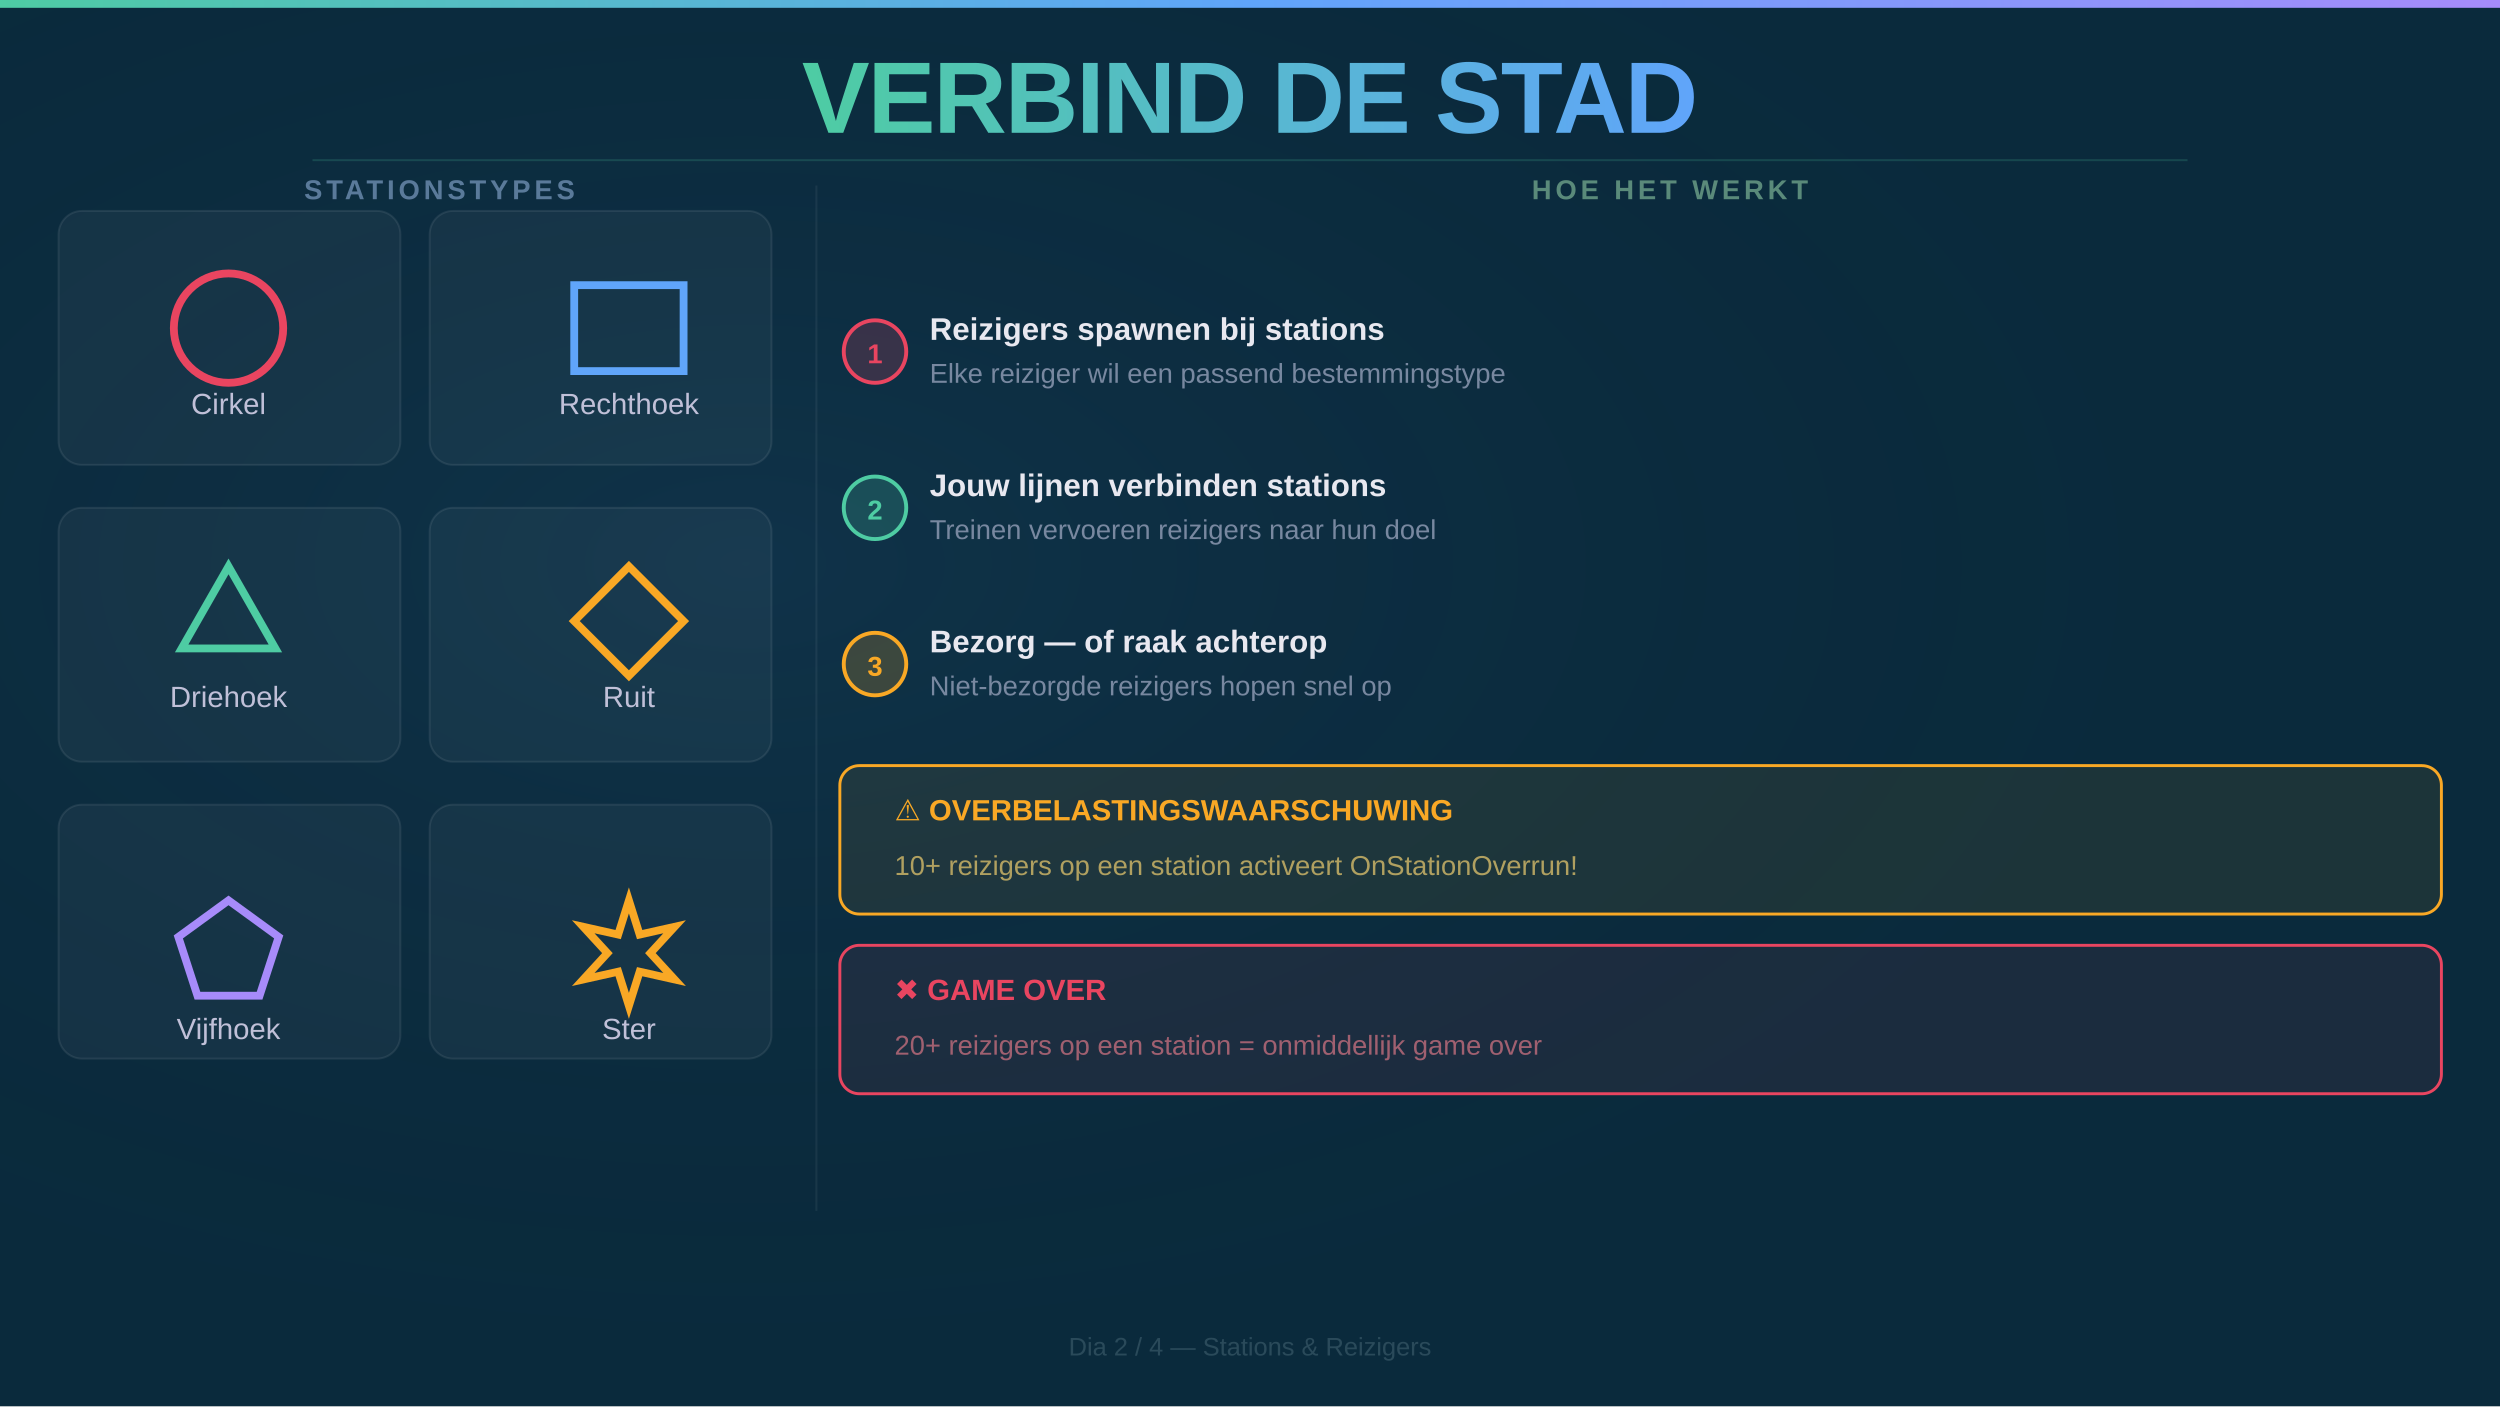
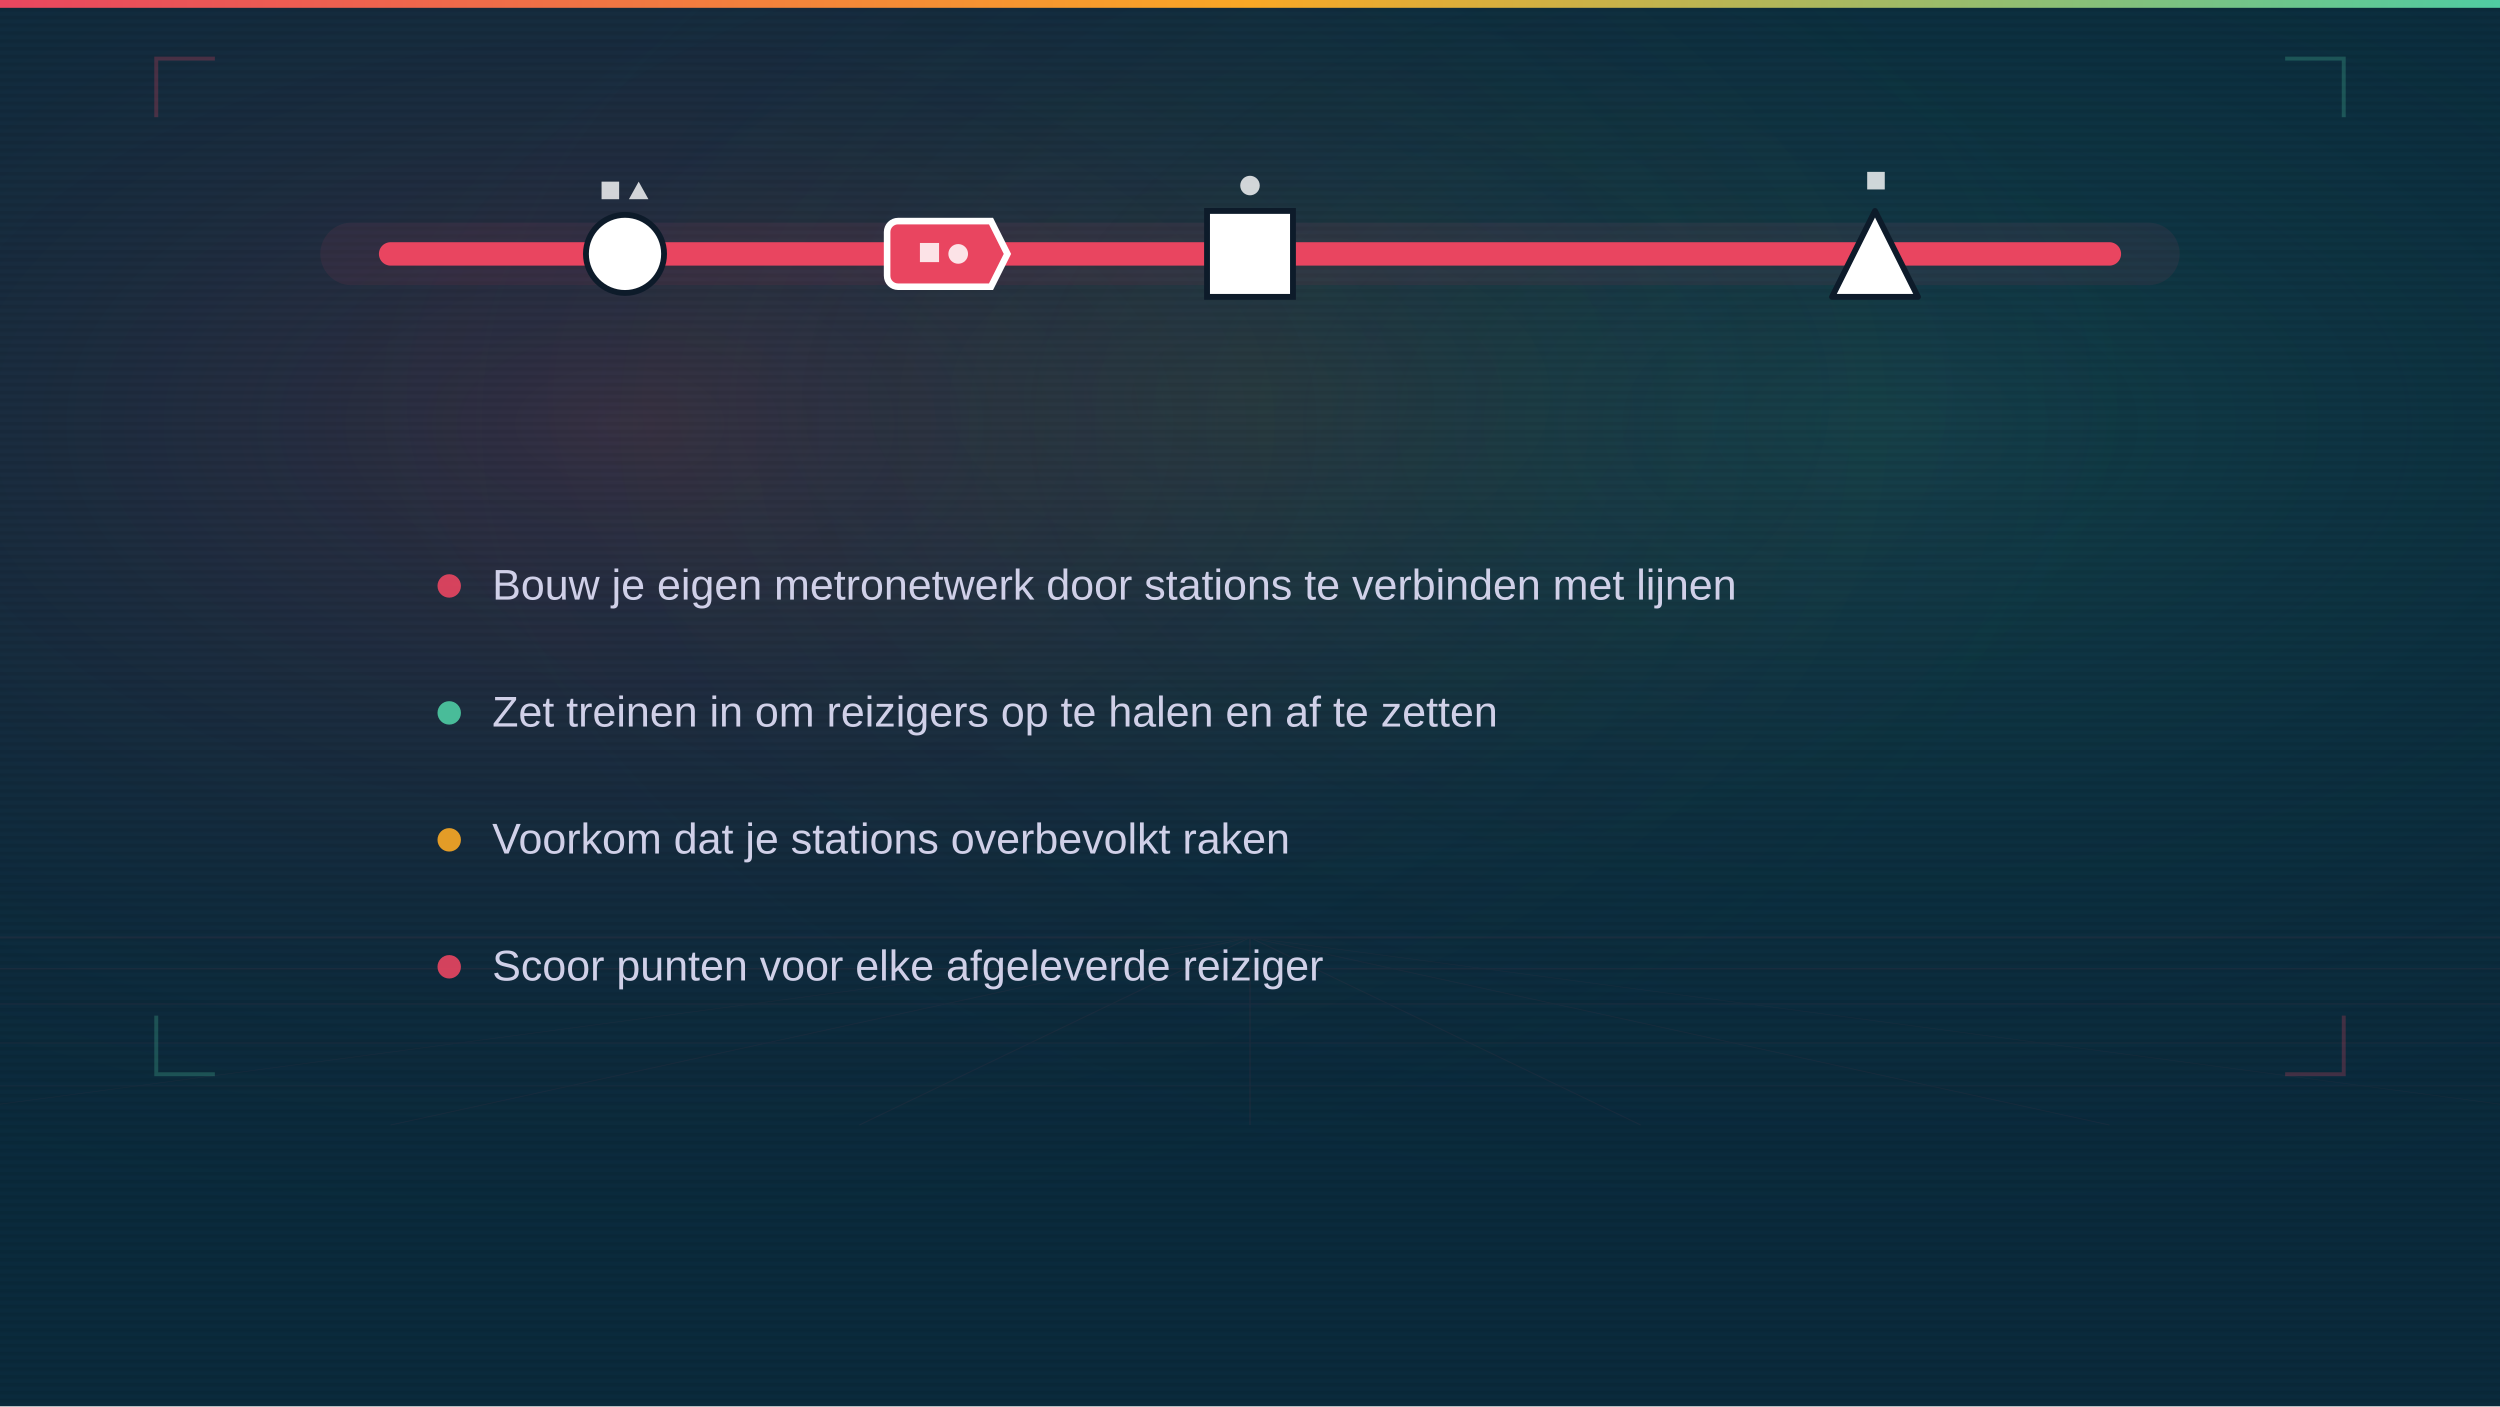
<svg xmlns="http://www.w3.org/2000/svg" viewBox="0 0 1280 720" width="1280" height="720">
  <defs>
-     <radialGradient id="bg" cx="30%" cy="40%" r="60%">
-       <stop offset="0%" stop-color="#60a5fa" stop-opacity="0.07" />
+     <radialGradient id="gl" cx="25%" cy="30%" r="60%">
+       <stop offset="0%" stop-color="#e94560" stop-opacity="0.20" />
      <stop offset="100%" stop-color="#0a2a3c" stop-opacity="0" />
    </radialGradient>
-     <linearGradient id="tg" x1="0%" y1="0%" x2="100%" y2="0%">
-       <stop offset="0%" stop-color="#4ecca3" />
-       <stop offset="100%" stop-color="#60a5fa" />
+     <radialGradient id="gr" cx="75%" cy="30%" r="60%">
+       <stop offset="0%" stop-color="#4ecca3" stop-opacity="0.13" />
+       <stop offset="100%" stop-color="#0a2a3c" stop-opacity="0" />
+     </radialGradient>
+     <radialGradient id="gc" cx="50%" cy="28%" r="40%">
+       <stop offset="0%" stop-color="#f9a825" stop-opacity="0.06" />
+       <stop offset="100%" stop-color="#0a2a3c" stop-opacity="0" />
+     </radialGradient>
+     <linearGradient id="tg" x1="0%" y1="0%" x2="100%" y2="100%">
+       <stop offset="0%" stop-color="#e94560" />
+       <stop offset="50%" stop-color="#f9a825" />
+       <stop offset="100%" stop-color="#4ecca3" />
    </linearGradient>
    <linearGradient id="tb" x1="0%" y1="0%" x2="100%" y2="0%">
-       <stop offset="0%" stop-color="#4ecca3" />
-       <stop offset="50%" stop-color="#60a5fa" />
-       <stop offset="100%" stop-color="#a78bfa" />
+       <stop offset="0%" stop-color="#e94560" />
+       <stop offset="50%" stop-color="#f9a825" />
+       <stop offset="100%" stop-color="#4ecca3" />
    </linearGradient>
+     <filter id="neon" x="-15%" y="-15%" width="130%" height="130%">
+       <feGaussianBlur stdDeviation="6" result="b" />
+       <feMerge>
+         <feMergeNode in="b" />
+         <feMergeNode in="SourceGraphic" />
+       </feMerge>
+     </filter>
+     <filter id="sg" x="-60%" y="-60%" width="220%" height="220%">
+       <feGaussianBlur stdDeviation="5" result="b" />
+       <feMerge>
+         <feMergeNode in="b" />
+         <feMergeNode in="SourceGraphic" />
+       </feMerge>
+     </filter>
+     <pattern id="scanlines" width="4" height="4" patternUnits="userSpaceOnUse">
+       <rect width="4" height="2" fill="#000000" opacity="0.06" />
+     </pattern>
  </defs>
  <rect width="1280" height="720" fill="#0a2a3c" />
-   <rect width="1280" height="720" fill="url(#bg)" />
+   <rect width="1280" height="720" fill="url(#gl)" />
+   <rect width="1280" height="720" fill="url(#gr)" />
+   <rect width="1280" height="720" fill="url(#gc)" />
+   <rect width="1280" height="720" fill="url(#scanlines)" />
  <rect width="1280" height="4" fill="url(#tb)" />
-   <text x="640" y="68" text-anchor="middle" font-family="Arial Black,Arial,sans-serif" font-size="52" font-weight="900" fill="url(#tg)" letter-spacing="-1">VERBIND DE STAD</text>
-   <line x1="160" y1="82" x2="1120" y2="82" stroke="#4ecca3" stroke-width="1" opacity="0.18" />
-   <text x="225" y="102" text-anchor="middle" font-family="Arial,sans-serif" font-size="14" fill="#5a7a9a" letter-spacing="2" font-weight="600">STATIONSTYPES</text>
-   <rect x="30" y="108" width="175" height="130" rx="12" fill="#ffffff" fill-opacity="0.04" stroke="#ffffff" stroke-opacity="0.08" stroke-width="1" />
-   <circle cx="117" cy="168" r="28" fill="none" stroke="#e94560" stroke-width="4" />
-   <text x="117" y="212" text-anchor="middle" font-family="Arial,sans-serif" font-size="15" fill="#c0c0d8">Cirkel</text>
-   <rect x="220" y="108" width="175" height="130" rx="12" fill="#ffffff" fill-opacity="0.04" stroke="#ffffff" stroke-opacity="0.08" stroke-width="1" />
-   <rect x="294" y="146" width="56" height="44" fill="none" stroke="#60a5fa" stroke-width="4" />
-   <text x="322" y="212" text-anchor="middle" font-family="Arial,sans-serif" font-size="15" fill="#c0c0d8">Rechthoek</text>
-   <rect x="30" y="260" width="175" height="130" rx="12" fill="#ffffff" fill-opacity="0.04" stroke="#ffffff" stroke-opacity="0.08" stroke-width="1" />
-   <polygon points="117,290 141,332 93,332" fill="none" stroke="#4ecca3" stroke-width="4" />
-   <text x="117" y="362" text-anchor="middle" font-family="Arial,sans-serif" font-size="15" fill="#c0c0d8">Driehoek</text>
-   <rect x="220" y="260" width="175" height="130" rx="12" fill="#ffffff" fill-opacity="0.04" stroke="#ffffff" stroke-opacity="0.08" stroke-width="1" />
-   <polygon points="322,290 350,318 322,346 294,318" fill="none" stroke="#f9a825" stroke-width="4" />
-   <text x="322" y="362" text-anchor="middle" font-family="Arial,sans-serif" font-size="15" fill="#c0c0d8">Ruit</text>
-   <rect x="30" y="412" width="175" height="130" rx="12" fill="#ffffff" fill-opacity="0.04" stroke="#ffffff" stroke-opacity="0.08" stroke-width="1" />
-   <polygon points="117.0,461.0 142.7,479.7 132.9,509.8 101.1,509.8 91.3,479.7" fill="none" stroke="#a78bfa" stroke-width="4" />
-   <text x="117" y="532" text-anchor="middle" font-family="Arial,sans-serif" font-size="15" fill="#c0c0d8">Vijfhoek</text>
-   <rect x="220" y="412" width="175" height="130" rx="12" fill="#ffffff" fill-opacity="0.04" stroke="#ffffff" stroke-opacity="0.08" stroke-width="1" />
-   <polygon points="322.0,461.0 327.5,478.5 345.4,474.5 333.0,488.0 345.4,501.5 327.5,497.5 322.0,515.0 316.5,497.5 298.6,501.5 311.0,488.0 298.6,474.5 316.5,478.5" fill="none" stroke="#f9a825" stroke-width="4" />
-   <text x="322" y="532" text-anchor="middle" font-family="Arial,sans-serif" font-size="15" fill="#c0c0d8">Ster</text>
-   <line x1="418" y1="95" x2="418" y2="620" stroke="#ffffff" stroke-width="1" opacity="0.06" />
-   <text x="855" y="102" text-anchor="middle" font-family="Arial,sans-serif" font-size="14" fill="#5a8a7a" letter-spacing="2" font-weight="600">HOE HET WERKT</text>
-   <circle cx="448" cy="180" r="16" fill="#e94560" fill-opacity="0.20" stroke="#e94560" stroke-width="2" />
-   <text x="448" y="186" text-anchor="middle" font-family="Arial,sans-serif" font-size="14" fill="#e94560" font-weight="700">1</text>
-   <text x="476" y="174" font-family="Arial,sans-serif" font-size="16" fill="#e8e8f0" font-weight="600">Reizigers spawnen bij stations</text>
-   <text x="476" y="196" font-family="Arial,sans-serif" font-size="14" fill="#7888a0">Elke reiziger wil een passend bestemmingstype</text>
-   <circle cx="448" cy="260" r="16" fill="#4ecca3" fill-opacity="0.20" stroke="#4ecca3" stroke-width="2" />
-   <text x="448" y="266" text-anchor="middle" font-family="Arial,sans-serif" font-size="14" fill="#4ecca3" font-weight="700">2</text>
-   <text x="476" y="254" font-family="Arial,sans-serif" font-size="16" fill="#e8e8f0" font-weight="600">Jouw lijnen verbinden stations</text>
-   <text x="476" y="276" font-family="Arial,sans-serif" font-size="14" fill="#7888a0">Treinen vervoeren reizigers naar hun doel</text>
-   <circle cx="448" cy="340" r="16" fill="#f9a825" fill-opacity="0.20" stroke="#f9a825" stroke-width="2" />
-   <text x="448" y="346" text-anchor="middle" font-family="Arial,sans-serif" font-size="14" fill="#f9a825" font-weight="700">3</text>
-   <text x="476" y="334" font-family="Arial,sans-serif" font-size="16" fill="#e8e8f0" font-weight="600">Bezorg — of raak achterop</text>
-   <text x="476" y="356" font-family="Arial,sans-serif" font-size="14" fill="#7888a0">Niet-bezorgde reizigers hopen snel op</text>
-   <rect x="430" y="392" width="820" height="76" rx="10" fill="#f9a825" fill-opacity="0.08" stroke="#f9a825" stroke-width="1.5" />
-   <text x="458" y="420" font-family="Arial,sans-serif" font-size="15" fill="#f9a825" font-weight="700">⚠  OVERBELASTINGSWAARSCHUWING</text>
-   <text x="458" y="448" font-family="Arial,sans-serif" font-size="14" fill="#b0a060">10+ reizigers op een station activeert OnStationOverrun!</text>
-   <rect x="430" y="484" width="820" height="76" rx="10" fill="#e94560" fill-opacity="0.08" stroke="#e94560" stroke-width="1.5" />
-   <text x="458" y="512" font-family="Arial,sans-serif" font-size="15" fill="#e94560" font-weight="700">✖  GAME OVER</text>
-   <text x="458" y="540" font-family="Arial,sans-serif" font-size="14" fill="#a06070">20+ reizigers op een station = onmiddellijk game over</text>
-   <text x="640" y="694" text-anchor="middle" font-family="Arial,sans-serif" font-size="13" fill="#2a4a5a">Dia 2 / 4  —  Stations &amp; Reizigers</text>
+   <g opacity="0.06">
+     <line x1="0" y1="480" x2="1280" y2="480" stroke="#e94560" stroke-width="1" />
+     <line x1="0" y1="496" x2="1280" y2="496" stroke="#e94560" stroke-width="0.8" />
+     <line x1="0" y1="514" x2="1280" y2="514" stroke="#e94560" stroke-width="0.6" />
+     <line x1="0" y1="534" x2="1280" y2="534" stroke="#e94560" stroke-width="0.5" />
+     <line x1="0" y1="556" x2="1280" y2="556" stroke="#e94560" stroke-width="0.4" />
+     <line x1="640" y1="480" x2="640" y2="576" stroke="#e94560" stroke-width="0.8" />
+     <line x1="640" y1="480" x2="440" y2="576" stroke="#e94560" stroke-width="0.5" />
+     <line x1="640" y1="480" x2="840" y2="576" stroke="#e94560" stroke-width="0.5" />
+     <line x1="640" y1="480" x2="200" y2="576" stroke="#e94560" stroke-width="0.4" />
+     <line x1="640" y1="480" x2="1080" y2="576" stroke="#e94560" stroke-width="0.4" />
+     <line x1="640" y1="480" x2="-80" y2="576" stroke="#e94560" stroke-width="0.3" />
+     <line x1="640" y1="480" x2="1360" y2="576" stroke="#e94560" stroke-width="0.3" />
+   </g>
+   <g stroke-width="2" fill="none" opacity="0.25">
+     <polyline points="80,60 80,30 110,30" stroke="#e94560" />
+     <polyline points="1200,60 1200,30 1170,30" stroke="#4ecca3" />
+     <polyline points="80,520 80,550 110,550" stroke="#4ecca3" />
+     <polyline points="1200,520 1200,550 1170,550" stroke="#e94560" />
+   </g>
+   <line x1="180" y1="130" x2="1100" y2="130" stroke="#e94560" stroke-width="32" stroke-linecap="round" opacity="0.08" />
+   <line x1="200" y1="130" x2="1080" y2="130" stroke="#e94560" stroke-width="12" stroke-linecap="round" />
+   <circle cx="320" cy="130" r="20" fill="white" stroke="#0d1b2a" stroke-width="3" />
+   <rect x="308" y="93" width="9" height="9" fill="white" opacity="0.80" />
+   <polygon points="327,93 332,102 322,102" fill="white" opacity="0.80" />
+   <rect x="618" y="108" width="44" height="44" fill="white" stroke="#0d1b2a" stroke-width="3" />
+   <circle cx="640" cy="95" r="5" fill="white" opacity="0.80" />
+   <polygon points="960,108 982,152 938,152" fill="white" stroke="#0d1b2a" stroke-width="3" stroke-linejoin="round" />
+   <rect x="956" y="88" width="9" height="9" fill="white" opacity="0.80" />
+   <g transform="translate(485,130) scale(2.8)">
+     <path d="M-9,-6 L8,-6 L11,0 L8,6 L-9,6 A2,2 0 0 1 -11,4 L-11,-4 A2,2 0 0 1 -9,-6 Z" fill="#e94560" stroke="white" stroke-width="1.2" />
+     <rect x="-5" y="-2" width="3.5" height="3.5" fill="white" opacity="0.85" />
+     <circle cx="2" cy="0" r="1.8" fill="white" opacity="0.85" />
+   </g>
+   <line x1="200" y1="230" x2="1080" y2="230" stroke="url(#tb)" stroke-width="1.5" opacity="0.25" />
+   <circle cx="230" cy="300" r="6" fill="#e94560" opacity="0.9" />
+   <text x="252" y="307" font-family="Arial,Helvetica,sans-serif" font-size="22" fill="#d0d0e8" font-weight="400">Bouw je eigen metronetwerk door stations te verbinden met lijnen</text>
+   <circle cx="230" cy="365" r="6" fill="#4ecca3" opacity="0.9" />
+   <text x="252" y="372" font-family="Arial,Helvetica,sans-serif" font-size="22" fill="#d0d0e8" font-weight="400">Zet treinen in om reizigers op te halen en af te zetten</text>
+   <circle cx="230" cy="430" r="6" fill="#f9a825" opacity="0.9" />
+   <text x="252" y="437" font-family="Arial,Helvetica,sans-serif" font-size="22" fill="#d0d0e8" font-weight="400">Voorkom dat je stations overbevolkt raken</text>
+   <circle cx="230" cy="495" r="6" fill="#e94560" opacity="0.9" />
+   <text x="252" y="502" font-family="Arial,Helvetica,sans-serif" font-size="22" fill="#d0d0e8" font-weight="400">Scoor punten voor elke afgeleverde reiziger</text>
</svg>
